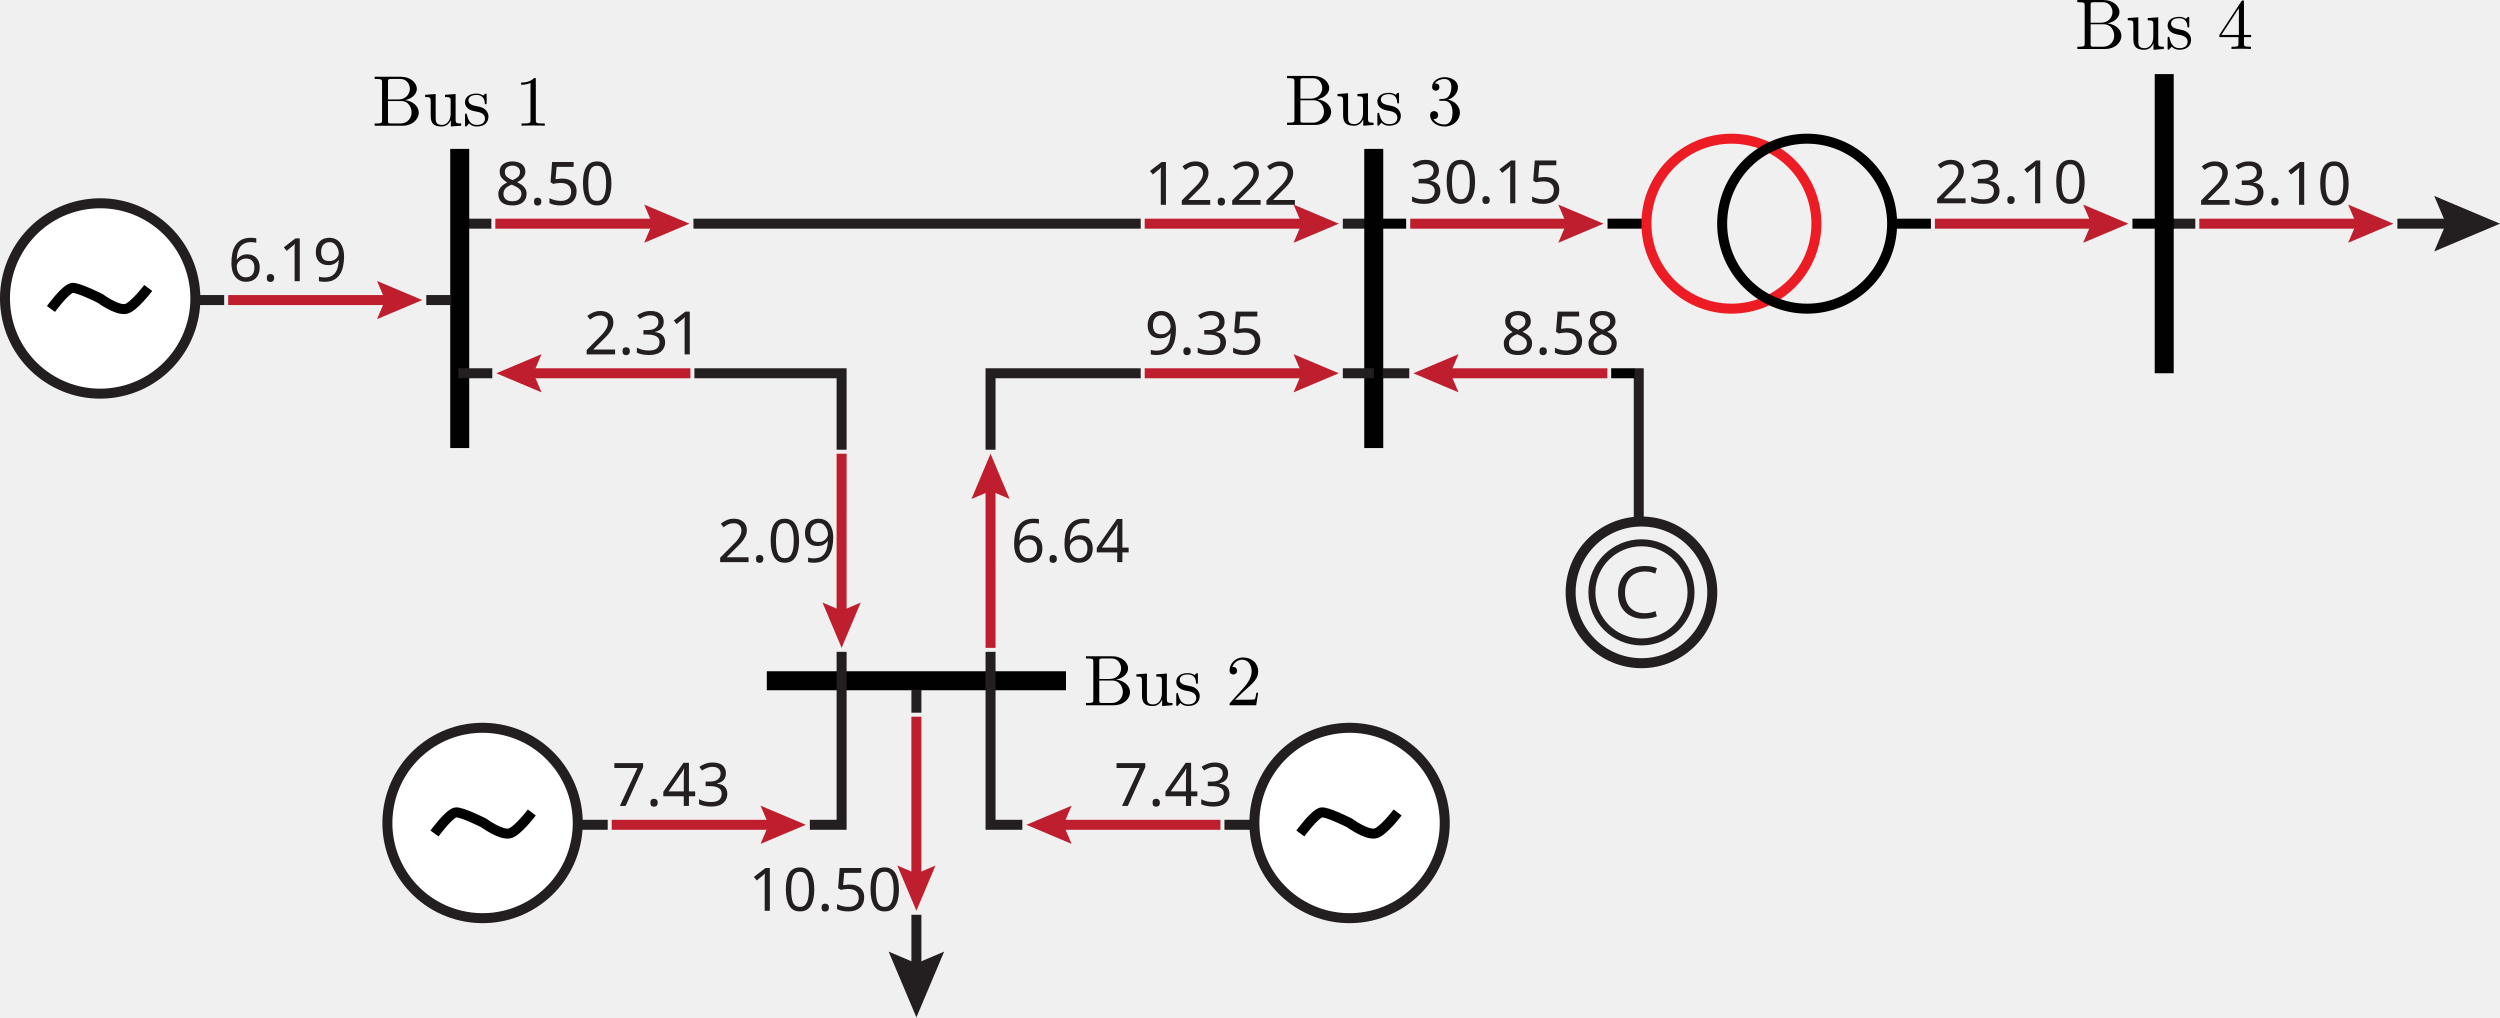
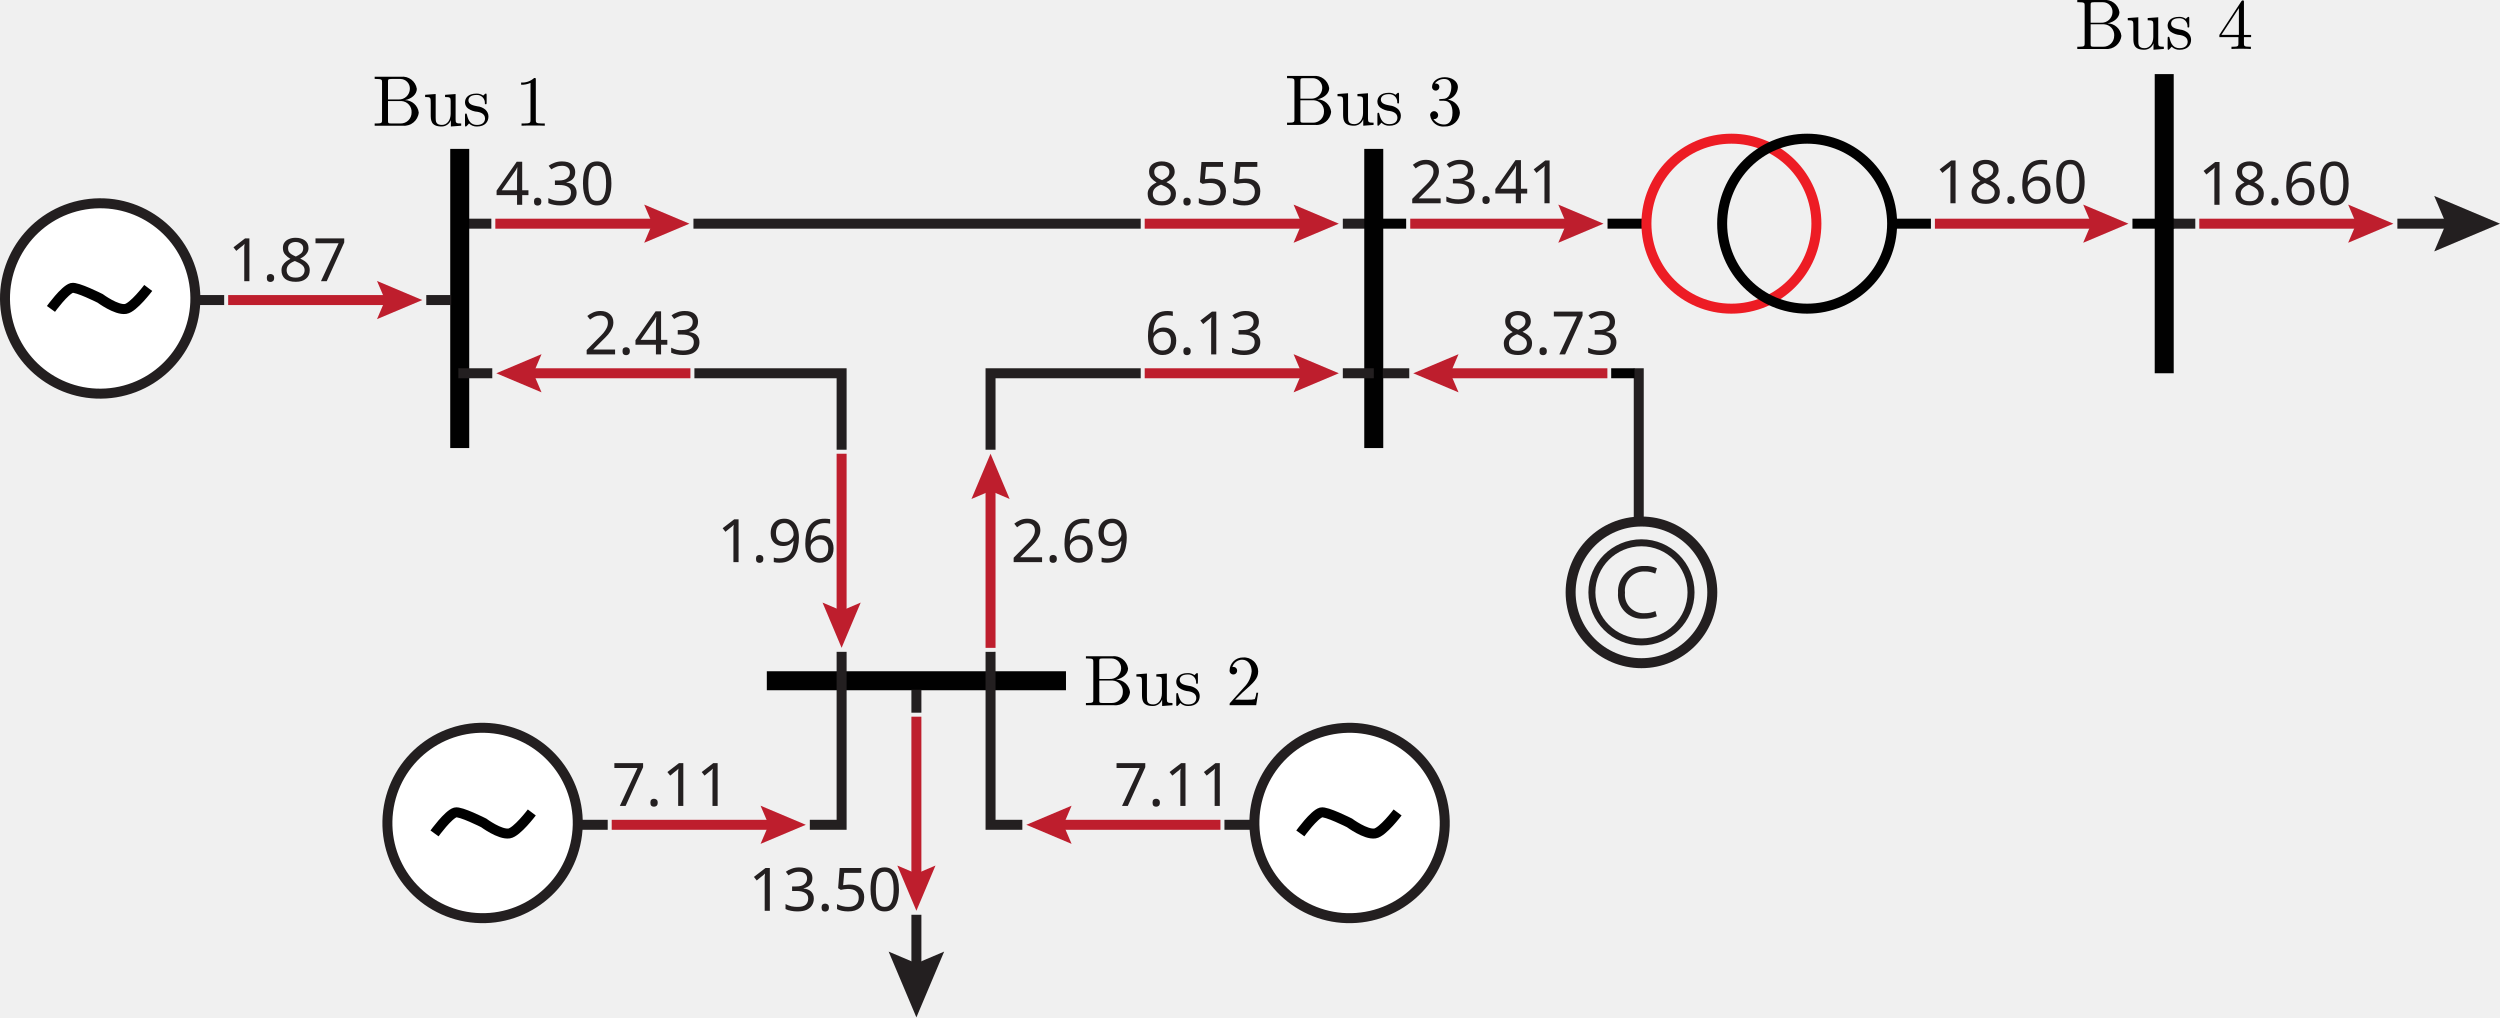
<svg xmlns="http://www.w3.org/2000/svg" id="Layer_1" data-name="Layer 1" viewBox="0 0 250.148 101.799">
  <defs>
-     <style>
-       .cls-1, .cls-2, .cls-3, .cls-4, .cls-5, .cls-6, .cls-7, .cls-8 {
-         stroke-miterlimit: 10;
-       }
- 
-       .cls-1, .cls-2, .cls-5, .cls-6, .cls-7, .cls-8 {
-         fill: none;
-       }
- 
-       .cls-1, .cls-3, .cls-7 {
-         stroke: #231f20;
-       }
- 
-       .cls-2 {
-         stroke: #000;
-       }
- 
-       .cls-3 {
-         fill: #fff;
-       }
- 
-       .cls-4 {
-         stroke: #be1e2d;
-       }
- 
-       .cls-4, .cls-9 {
-         fill: #be1e2d;
-       }
- 
-       .cls-5, .cls-8 {
-         stroke: #010101;
-       }
- 
-       .cls-6 {
-         stroke: #ed1c24;
-       }
- 
-       .cls-7 {
-         stroke-width: .7px;
-       }
- 
-       .cls-10 {
-         font-family: CMR10, 'CM R 10';
-         font-size: 6px;
-       }
- 
-       .cls-10, .cls-11 {
-         fill: #231f20;
-       }
- 
-       .cls-8 {
-         stroke-width: 1.9px;
-       }
-     </style>
+     <style>.cls-1,.cls-10,.cls-11,.cls-3,.cls-4,.cls-5{fill:none;}.cls-1,.cls-3{stroke:#010101;}.cls-1,.cls-10,.cls-11,.cls-2,.cls-3,.cls-4,.cls-5,.cls-8{stroke-miterlimit:10;}.cls-2{fill:#fff;}.cls-2,.cls-4,.cls-5{stroke:#231f20;}.cls-3{stroke-width:1.9px;}.cls-5{stroke-width:0.7px;}.cls-6,.cls-7{fill:#231f20;}.cls-7{font-size:6px;font-family:CMR10, "CM R 10";}.cls-8,.cls-9{fill:#be1e2d;}.cls-8{stroke:#be1e2d;}.cls-10{stroke:#000;}.cls-11{stroke:#ed1c24;}</style>
  </defs>
-   <line class="cls-5" x1="160.849" y1="22.381" x2="164.559" y2="22.381" />
-   <line class="cls-3" x1="134.362" y1="22.381" x2="137.461" y2="22.381" />
-   <line class="cls-3" x1="69.386" y1="22.381" x2="114.139" y2="22.381" />
-   <line class="cls-3" x1="46.517" y1="22.381" x2="49.163" y2="22.381" />
-   <line class="cls-8" x1="46" y1="14.898" x2="46" y2="44.832" />
-   <line class="cls-1" x1="49.257" y1="37.349" x2="45.863" y2="37.348" />
-   <polyline class="cls-1" points="84.211 44.999 84.211 37.349 69.482 37.349" />
-   <line class="cls-8" x1="76.727" y1="68.115" x2="106.661" y2="68.115" />
-   <line class="cls-8" x1="137.457" y1="14.898" x2="137.457" y2="44.832" />
-   <line class="cls-5" x1="138.365" y1="22.381" x2="140.699" y2="22.381" />
-   <line class="cls-5" x1="213.371" y1="22.381" x2="217.565" y2="22.381" />
-   <g>
-     <path d="m41.9,11.266c0,.674-.645,1.313-1.599,1.313h-2.812v-.222h.172c.553,0,.567-.079.567-.337v-3.781c0-.258-.014-.337-.567-.337h-.172v-.222h2.625c.933,0,1.593.588,1.593,1.212,0,.531-.495.99-1.191,1.126.796.086,1.384.624,1.384,1.248Zm-2.037-1.313c.796,0,1.148-.603,1.148-1.062,0-.38-.251-.99-.947-.99h-.89c-.337,0-.351.05-.351.287v1.765h1.04Zm1.32,1.306c0-.481-.301-1.148-1.011-1.148h-1.349v1.959c0,.237.014.287.351.287h.897c.739,0,1.112-.589,1.112-1.098Z" />
-     <path d="m44.188,12.658c-1.09,0-1.09-.653-1.09-1.212v-1.076c0-.638,0-.66-.56-.66v-.222l1.055-.08v2.382c0,.373.028.71.631.71.524,0,.868-.488.868-1.112v-1.278c0-.352-.058-.401-.56-.401v-.222l1.055-.08v2.547c0,.352.057.401.559.401v.222l-1.033.079v-.645c-.208.445-.524.645-.925.645Z" />
-     <path d="m46.835,10.857c-.194-.157-.309-.359-.309-.61,0-.401.273-.882,1.148-.882.108,0,.402,0,.675.201.028-.022.1-.087.122-.115.093-.086.108-.086.144-.086.079,0,.079.051.079.172v.725c0,.136,0,.172-.093.172-.014,0-.079,0-.086-.065-.014-.223-.05-.868-.839-.868-.617,0-.803.294-.803.546,0,.415.481.509.882.588.301.058.581.115.818.345.086.086.301.301.301.681,0,.517-.33.997-1.155.997-.151,0-.474-.007-.789-.308-.129.136-.129.15-.143.165-.136.137-.143.144-.179.144-.079,0-.079-.05-.079-.172v-.947c0-.129,0-.179.093-.179.072,0,.079.029.1.122.136.61.395,1.019.997,1.019.56,0,.811-.287.811-.652,0-.517-.588-.631-.746-.66-.516-.101-.717-.144-.947-.331Z" />
-     <path d="m53.613,12.012c0,.266.022.344.667.344h.23v.222c-.251-.021-.875-.021-1.162-.021s-.911,0-1.162.021v-.222h.229c.645,0,.667-.086.667-.344v-3.716c-.373.186-.796.186-.94.186v-.222c.23,0,.861,0,1.306-.459.165,0,.165.014.165.186v4.025Z" />
-   </g>
-   <line class="cls-1" x1="134.362" y1="37.348" x2="137.461" y2="37.348" />
-   <polyline class="cls-1" points="99.113 44.999 99.113 37.349 114.139 37.348" />
-   <line class="cls-1" x1="163.972" y1="36.848" x2="163.972" y2="51.85" />
-   <path class="cls-1" d="m171.33,59.271c0-3.915-3.174-7.087-7.087-7.087s-7.087,3.172-7.087,7.087,3.172,7.087,7.087,7.087,7.087-3.174,7.087-7.087Z" />
-   <path class="cls-7" d="m169.203,59.271c0-2.74-2.221-4.96-4.96-4.96s-4.96,2.22-4.96,4.96,2.221,4.96,4.96,4.96,4.96-2.222,4.96-4.96Z" />
-   <path class="cls-11" d="m165.781,61.667c-.243.121-.73.243-1.352.243-1.443,0-2.529-.912-2.529-2.59,0-1.603,1.087-2.689,2.674-2.689.638,0,1.041.137,1.215.228l-.16.539c-.25-.121-.607-.213-1.033-.213-1.2,0-1.997.767-1.997,2.112,0,1.253.721,2.058,1.967,2.058.403,0,.813-.083,1.079-.213l.137.524Z" />
-   <g>
-     <path d="m113.068,69.252c0,.674-.645,1.313-1.6,1.313h-2.812v-.223h.172c.553,0,.567-.079.567-.337v-3.781c0-.258-.014-.338-.567-.338h-.172v-.222h2.625c.933,0,1.593.589,1.593,1.212,0,.531-.495.99-1.191,1.127.796.086,1.384.624,1.384,1.249Zm-2.037-1.314c.796,0,1.148-.603,1.148-1.062,0-.38-.251-.99-.947-.99h-.889c-.337,0-.351.051-.351.287v1.765h1.04Zm1.32,1.306c0-.48-.301-1.148-1.011-1.148h-1.349v1.958c0,.237.014.287.351.287h.897c.739,0,1.112-.588,1.112-1.097Z" />
-     <path d="m115.356,70.644c-1.09,0-1.09-.653-1.09-1.212v-1.076c0-.639,0-.66-.56-.66v-.223l1.055-.079v2.381c0,.373.028.711.631.711.524,0,.868-.488.868-1.112v-1.277c0-.352-.058-.401-.56-.401v-.223l1.055-.079v2.547c0,.352.057.401.559.401v.223l-1.033.079v-.646c-.208.444-.524.646-.926.646Z" />
-     <path d="m118.003,68.843c-.194-.157-.309-.359-.309-.61,0-.402.273-.882,1.148-.882.108,0,.402,0,.675.2.028-.021.1-.086.122-.115.093-.086.107-.086.143-.086.079,0,.079.05.079.172v.724c0,.136,0,.172-.093.172-.014,0-.079,0-.086-.065-.014-.222-.05-.868-.84-.868-.617,0-.803.294-.803.545,0,.416.481.509.883.588.301.057.581.115.818.344.086.087.301.302.301.682,0,.516-.33.997-1.155.997-.151,0-.474-.007-.789-.309-.129.136-.129.151-.143.165-.136.136-.143.143-.179.143-.079,0-.079-.05-.079-.172v-.947c0-.129,0-.179.094-.179.072,0,.079.029.1.122.136.61.395,1.019.997,1.019.56,0,.811-.287.811-.653,0-.517-.588-.632-.746-.66-.516-.1-.717-.143-.947-.33Z" />
-     <path d="m124.875,70.012c.158,0,.631,0,.681-.058.072-.108.122-.423.158-.638h.179l-.201,1.249h-2.662c0-.172,0-.187.079-.266l1.377-1.535c.394-.445.753-1.012.753-1.585,0-.588-.308-1.169-.961-1.169-.416,0-.804.265-.968.731.021-.007.036-.007.093-.007.251,0,.38.187.38.373,0,.294-.251.38-.373.38-.021,0-.38,0-.38-.402,0-.638.531-1.299,1.342-1.299.875,0,1.521.575,1.521,1.392,0,.717-.43,1.105-1.549,2.095l-.76.739h1.291Z" />
-   </g>
-   <g>
-     <path d="m133.193,11.187c0,.675-.645,1.313-1.6,1.313h-2.812v-.223h.172c.553,0,.567-.079.567-.337v-3.781c0-.257-.014-.337-.567-.337h-.172v-.222h2.625c.933,0,1.593.588,1.593,1.212,0,.531-.495.99-1.191,1.126.796.086,1.384.624,1.384,1.248Zm-2.037-1.313c.796,0,1.148-.603,1.148-1.062,0-.38-.251-.99-.947-.99h-.889c-.337,0-.351.05-.351.287v1.765h1.04Zm1.32,1.306c0-.481-.301-1.148-1.011-1.148h-1.349v1.958c0,.237.014.287.351.287h.897c.739,0,1.112-.588,1.112-1.098Z" />
-     <path d="m135.481,12.579c-1.09,0-1.09-.653-1.09-1.212v-1.076c0-.639,0-.66-.56-.66v-.222l1.055-.079v2.381c0,.373.028.711.631.711.524,0,.868-.488.868-1.112v-1.277c0-.352-.058-.402-.56-.402v-.222l1.055-.079v2.547c0,.352.057.401.559.401v.223l-1.033.079v-.645c-.208.444-.524.645-.926.645Z" />
-     <path d="m138.128,10.778c-.194-.157-.309-.359-.309-.609,0-.402.273-.883,1.148-.883.108,0,.402,0,.675.201.028-.021.1-.086.122-.115.093-.086.108-.086.143-.086.079,0,.079.051.079.173v.724c0,.136,0,.172-.093.172-.014,0-.079,0-.086-.065-.014-.223-.05-.868-.84-.868-.617,0-.803.294-.803.546,0,.416.481.509.882.588.301.058.581.115.818.345.086.086.301.301.301.682,0,.516-.33.997-1.155.997-.151,0-.473-.007-.789-.309-.129.136-.129.151-.143.165-.136.136-.143.144-.179.144-.079,0-.079-.051-.079-.172v-.947c0-.129,0-.179.094-.179.072,0,.079.029.1.122.136.61.395,1.02.997,1.02.56,0,.811-.288.811-.653,0-.517-.589-.631-.746-.66-.516-.1-.717-.143-.947-.331Z" />
-     <path d="m146.076,11.274c0,.732-.653,1.384-1.528,1.384-.782,0-1.449-.474-1.449-1.126,0-.316.23-.416.402-.416.208,0,.402.144.402.402,0,.273-.223.43-.474.394.251.423.789.545,1.098.545.316,0,.811-.208.811-1.183,0-.703-.265-1.191-.854-1.191h-.315c-.122,0-.172,0-.172-.079,0-.072.05-.079.108-.086.05,0,.223-.014.28-.021.179-.007.423-.029.638-.373.187-.316.201-.732.201-.818,0-.646-.394-.803-.689-.803-.258,0-.732.093-.954.444.108,0,.445,0,.445.359,0,.208-.143.366-.366.366-.208,0-.366-.136-.366-.373,0-.546.545-.976,1.27-.976.689,0,1.32.402,1.32.99,0,.567-.416,1.069-1.004,1.263.746.15,1.198.71,1.198,1.299Z" />
-   </g>
-   <text class="cls-10" transform="translate(49.563 20.494)">
-     <tspan x="0" y="0">8.50</tspan>
-   </text>
-   <g>
-     <line class="cls-4" x1="49.563" y1="22.382" x2="65.793" y2="22.382" />
-     <polygon class="cls-9" points="64.457 24.292 65.27 22.382 64.457 20.471 68.986 22.381 64.457 24.292" />
-   </g>
-   <g>
-     <line class="cls-4" x1="114.538" y1="22.382" x2="130.768" y2="22.382" />
-     <polygon class="cls-9" points="129.432 24.292 130.245 22.382 129.432 20.471 133.961 22.382 129.432 24.292" />
-   </g>
-   <text class="cls-10" transform="translate(114.538 20.494)">
-     <tspan x="0" y="0">12.22</tspan>
-   </text>
-   <text class="cls-10" transform="translate(58.42 35.461)">
-     <tspan x="0" y="0">2.31</tspan>
-   </text>
-   <g>
-     <line class="cls-4" x1="69.082" y1="37.349" x2="52.85" y2="37.349" />
-     <polygon class="cls-9" points="54.186 39.258 53.373 37.349 54.186 35.438 49.657 37.349 54.186 39.258" />
-   </g>
-   <g>
-     <line class="cls-4" x1="84.211" y1="45.399" x2="84.21" y2="61.628" />
-     <polygon class="cls-9" points="82.301 60.292 84.21 61.106 86.122 60.292 84.21 64.822 82.301 60.292" />
-   </g>
-   <text class="cls-10" transform="translate(71.776 56.244)">
-     <tspan x="0" y="0">2.09</tspan>
-   </text>
-   <g>
-     <line class="cls-4" x1="99.113" y1="64.822" x2="99.112" y2="48.592" />
-     <polygon class="cls-9" points="97.203 49.928 99.112 49.115 101.023 49.928 99.112 45.399 97.203 49.928" />
-   </g>
-   <text class="cls-10" transform="translate(101.144 56.244)">
-     <tspan x="0" y="0">6.64</tspan>
-   </text>
-   <g>
-     <line class="cls-4" x1="114.538" y1="37.349" x2="130.768" y2="37.349" />
-     <polygon class="cls-9" points="129.432 39.258 130.246 37.349 129.432 35.438 133.961 37.349 129.432 39.258" />
-   </g>
-   <text class="cls-10" transform="translate(114.538 35.461)">
-     <tspan x="0" y="0">9.35</tspan>
-   </text>
-   <text class="cls-10" transform="translate(141.025 20.336)">
-     <tspan x="0" y="0">30.15</tspan>
-   </text>
-   <g>
-     <line class="cls-4" x1="141.108" y1="22.382" x2="157.255" y2="22.382" />
-     <polygon class="cls-9" points="155.919 24.292 156.732 22.382 155.919 20.471 160.448 22.381 155.919 24.292" />
-   </g>
-   <text class="cls-10" transform="translate(193.547 20.336)">
-     <tspan x="0" y="0">23.10</tspan>
-   </text>
-   <g>
-     <line class="cls-4" x1="193.605" y1="22.382" x2="209.776" y2="22.382" />
-     <polygon class="cls-9" points="208.44 24.292 209.254 22.382 208.44 20.471 212.97 22.381 208.44 24.292" />
-   </g>
-   <line class="cls-5" x1="189.693" y1="22.381" x2="193.205" y2="22.381" />
-   <circle class="cls-3" cx="10.024" cy="29.865" r="9.524" transform="translate(-4.668 1.998) rotate(-9.245)" />
-   <path class="cls-2" d="m14.833,28.813s-1.502,1.987-2.266,2.103c-.93.142-2.546-1.058-2.546-1.058,0,0-2.345-1.184-2.837-1.045-.712.202-2.084,2.103-2.084,2.103" />
-   <line class="cls-3" x1="42.653" y1="30.023" x2="45.146" y2="30.023" />
-   <line class="cls-3" x1="19.784" y1="30.023" x2="22.43" y2="30.023" />
-   <text class="cls-10" transform="translate(22.83 28.136)">
-     <tspan x="0" y="0">6.19</tspan>
-   </text>
-   <g>
-     <line class="cls-4" x1="22.83" y1="30.024" x2="39.06" y2="30.024" />
-     <polygon class="cls-9" points="37.724 31.933 38.537 30.024 37.724 28.113 42.253 30.023 37.724 31.933" />
-   </g>
-   <g>
-     <circle class="cls-3" cx="48.287" cy="82.346" r="9.524" transform="translate(-39.353 120.186) rotate(-82.966)" />
-     <path class="cls-2" d="m53.212,81.295s-1.502,1.987-2.266,2.103c-.93.142-2.546-1.058-2.546-1.058,0,0-2.345-1.184-2.837-1.045-.712.201-2.084,2.103-2.084,2.103" />
-     <polyline class="cls-1" points="81.03 82.528 84.211 82.528 84.211 67.561 84.211 65.222" />
-     <line class="cls-3" x1="58.162" y1="82.528" x2="60.807" y2="82.528" />
-     <text class="cls-10" transform="translate(61.208 80.641)">
-       <tspan x="0" y="0">7.43</tspan>
-     </text>
-     <g>
-       <line class="cls-4" x1="61.207" y1="82.529" x2="77.437" y2="82.529" />
-       <polygon class="cls-9" points="76.101 84.438 76.915 82.529 76.101 80.618 80.63 82.528 76.101 84.438" />
-     </g>
-   </g>
-   <text class="cls-10" transform="translate(111.455 80.641)">
-     <tspan x="0" y="0">7.43</tspan>
-   </text>
-   <line class="cls-3" x1="217.367" y1="22.381" x2="219.66" y2="22.381" />
-   <text class="cls-10" transform="translate(219.959 20.494)">
-     <tspan x="0" y="0">23.10</tspan>
-   </text>
-   <g>
-     <line class="cls-4" x1="220.059" y1="22.382" x2="236.289" y2="22.382" />
-     <polygon class="cls-9" points="234.953 24.291 235.766 22.382 234.953 20.471 239.482 22.381 234.953 24.291" />
-   </g>
-   <line class="cls-3" x1="138.365" y1="37.349" x2="141.01" y2="37.349" />
-   <text class="cls-10" transform="translate(150.171 35.462)">
-     <tspan x="0" y="0">8.58</tspan>
-   </text>
-   <g>
-     <line class="cls-4" x1="160.833" y1="37.35" x2="144.604" y2="37.35" />
-     <polygon class="cls-9" points="145.94 39.259 145.126 37.35 145.94 35.439 141.41 37.349 145.94 39.259" />
-   </g>
-   <line class="cls-5" x1="161.214" y1="37.348" x2="163.548" y2="37.348" />
-   <g>
-     <line class="cls-1" x1="245.67" y1="22.381" x2="239.88" y2="22.381" />
-     <polygon class="cls-11" points="243.564 19.604 244.744 22.381 243.564 25.158 250.148 22.381 243.564 19.604" />
-   </g>
-   <line class="cls-8" x1="216.55" y1="7.414" x2="216.55" y2="37.348" />
-   <g>
-     <circle class="cls-6" cx="173.244" cy="22.381" r="8.504" />
-     <circle class="cls-5" cx="180.821" cy="22.381" r="8.504" />
-   </g>
-   <g>
-     <path d="m212.264,3.587c0,.674-.645,1.313-1.599,1.313h-2.812v-.223h.172c.553,0,.567-.079.567-.337V.56c0-.258-.014-.337-.567-.337h-.172v-.222h2.625c.933,0,1.593.588,1.593,1.212,0,.531-.495.99-1.19,1.127.796.086,1.384.624,1.384,1.249Zm-2.038-1.314c.797,0,1.148-.603,1.148-1.062,0-.38-.251-.99-.947-.99h-.889c-.337,0-.351.051-.351.287v1.765h1.04Zm1.32,1.306c0-.48-.302-1.148-1.012-1.148h-1.349v1.958c0,.237.014.287.351.287h.896c.739,0,1.112-.588,1.112-1.097Z" />
-     <path d="m214.552,4.979c-1.09,0-1.09-.653-1.09-1.212v-1.076c0-.639,0-.66-.56-.66v-.223l1.055-.079v2.382c0,.373.028.711.631.711.524,0,.868-.488.868-1.112v-1.277c0-.352-.058-.401-.56-.401v-.223l1.055-.079v2.547c0,.352.058.401.56.401v.223l-1.033.079v-.646c-.208.444-.524.646-.926.646Z" />
-     <path d="m217.199,3.178c-.194-.158-.309-.359-.309-.61,0-.402.273-.882,1.147-.882.108,0,.402,0,.675.2.028-.021.1-.086.122-.115.093-.086.108-.086.143-.086.079,0,.079.05.079.172v.724c0,.136,0,.172-.093.172-.015,0-.079,0-.086-.065-.014-.222-.05-.868-.84-.868-.617,0-.803.294-.803.545,0,.416.48.509.882.588.301.057.581.115.818.344.086.086.301.302.301.682,0,.516-.33.997-1.154.997-.151,0-.474-.007-.79-.309-.129.136-.129.151-.143.165-.136.136-.143.144-.179.144-.079,0-.079-.05-.079-.172v-.947c0-.129,0-.179.093-.179.072,0,.079.029.1.122.136.61.395,1.019.998,1.019.56,0,.811-.288.811-.653,0-.517-.588-.631-.747-.66-.516-.1-.717-.143-.946-.33Z" />
-     <path d="m222.069,3.716v-.222l2.203-3.364c.057-.087.079-.087.143-.087.115,0,.115.043.115.187v3.264h.717v.222h-.717v.624c0,.258.015.337.546.337h.15v.223c-.295-.022-.674-.022-.976-.022s-.674,0-.968.022v-.223h.15c.531,0,.545-.079.545-.337v-.624h-1.908Zm1.952-2.898l-1.751,2.676h1.751V.818Z" />
-   </g>
-   <line class="cls-3" x1="91.694" y1="69.019" x2="91.694" y2="71.312" />
-   <g>
-     <line class="cls-4" x1="91.693" y1="71.711" x2="91.693" y2="87.941" />
-     <polygon class="cls-9" points="89.784 86.605 91.693 87.418 93.604 86.605 91.694 91.134 89.784 86.605" />
-   </g>
-   <g>
-     <line class="cls-1" x1="91.694" y1="97.322" x2="91.694" y2="91.531" />
-     <polygon class="cls-11" points="94.471 95.216 91.694 96.395 88.916 95.216 91.694 101.799 94.471 95.216" />
-   </g>
-   <circle class="cls-3" cx="135.037" cy="82.346" r="9.524" transform="translate(-9.068 17.157) rotate(-7.034)" />
-   <path class="cls-2" d="m139.846,81.295s-1.502,1.987-2.266,2.103c-.93.142-2.546-1.058-2.546-1.058,0,0-2.345-1.184-2.837-1.045-.712.201-2.084,2.103-2.084,2.103" />
-   <polyline class="cls-1" points="102.294 82.528 99.114 82.528 99.114 67.561 99.113 65.222" />
-   <line class="cls-3" x1="125.163" y1="82.528" x2="122.517" y2="82.528" />
-   <g>
-     <line class="cls-4" x1="122.117" y1="82.529" x2="105.887" y2="82.529" />
-     <polygon class="cls-9" points="107.223 84.438 106.41 82.529 107.223 80.618 102.694 82.528 107.223 84.438" />
-   </g>
-   <text class="cls-10" transform="translate(74.905 91.134)">
-     <tspan x="0" y="0">10.50</tspan>
-   </text>
+   <line class="cls-1" x1="160.849" y1="22.381" x2="164.559" y2="22.381" />
+   <line class="cls-2" x1="134.362" y1="22.381" x2="137.461" y2="22.381" />
+   <line class="cls-2" x1="69.386" y1="22.381" x2="114.139" y2="22.381" />
+   <path class="cls-2" d="M78.785,23.55" transform="translate(-0.657 -1.169)" />
+   <path class="cls-2" d="M67.228,23.55" transform="translate(-0.657 -1.169)" />
+   <line class="cls-2" x1="46.517" y1="22.381" x2="49.163" y2="22.381" />
+   <line class="cls-3" x1="46" y1="14.898" x2="46" y2="44.832" />
+   <line class="cls-4" x1="49.257" y1="37.349" x2="45.863" y2="37.348" />
+   <polyline class="cls-4" points="84.211 44.999 84.211 37.349 69.482 37.349" />
+   <line class="cls-3" x1="76.727" y1="68.115" x2="106.661" y2="68.115" />
+   <line class="cls-3" x1="137.457" y1="14.898" x2="137.457" y2="44.832" />
+   <line class="cls-1" x1="138.365" y1="22.381" x2="140.699" y2="22.381" />
+   <line class="cls-1" x1="213.371" y1="22.381" x2="217.565" y2="22.381" />
+   <path d="M42.557,12.435a1.467,1.467,0,0,1-1.6,1.313H38.146v-.223h.172c.552,0,.566-.078.566-.337V9.407c0-.258-.014-.337-.566-.337h-.172V8.848h2.625a1.44,1.44,0,0,1,1.593,1.212c0,.531-.495.99-1.191,1.127A1.408,1.408,0,0,1,42.557,12.435ZM40.52,11.122a1.082,1.082,0,0,0,1.148-1.062.953.953,0,0,0-.947-.99h-.89c-.337,0-.351.05-.351.287v1.765Zm1.32,1.306a1.075,1.075,0,0,0-1.011-1.148H39.48v1.959c0,.237.014.286.351.286h.9A1.084,1.084,0,0,0,41.84,12.428Z" transform="translate(-0.657 -1.169)" />
+   <path d="M44.845,13.826c-1.09,0-1.09-.652-1.09-1.212V11.538c0-.638,0-.66-.56-.66v-.222l1.055-.079v2.382c0,.372.028.71.631.71.524,0,.868-.488.868-1.112V11.28c0-.352-.057-.4-.559-.4v-.222l1.054-.079v2.547c0,.352.058.4.56.4v.223l-1.033.078v-.645A.978.978,0,0,1,44.845,13.826Z" transform="translate(-0.657 -1.169)" />
+   <path d="M47.492,12.026a.765.765,0,0,1-.309-.61c0-.4.273-.882,1.148-.882a1.106,1.106,0,0,1,.675.2,1.106,1.106,0,0,0,.122-.115c.093-.086.107-.086.143-.086.079,0,.079.05.079.172v.725c0,.136,0,.172-.093.172a.076.076,0,0,1-.086-.065.793.793,0,0,0-.84-.868c-.617,0-.8.294-.8.546,0,.415.48.509.882.588a1.456,1.456,0,0,1,.818.344.925.925,0,0,1,.3.681c0,.517-.33,1-1.155,1a1.073,1.073,0,0,1-.789-.308,1.67,1.67,0,0,0-.143.165c-.137.136-.144.143-.18.143-.079,0-.079-.05-.079-.171v-.947c0-.13,0-.18.094-.18.072,0,.079.029.1.122.136.61.395,1.019,1,1.019.56,0,.811-.287.811-.653,0-.516-.588-.631-.746-.66A1.871,1.871,0,0,1,47.492,12.026Z" transform="translate(-0.657 -1.169)" />
+   <path d="M54.27,13.181c0,.266.022.344.668.344h.229v.223c-.251-.021-.875-.021-1.162-.021s-.911,0-1.162.021v-.223h.23c.645,0,.667-.085.667-.344V9.465a2.156,2.156,0,0,1-.94.186V9.429a1.774,1.774,0,0,0,1.306-.459c.164,0,.164.014.164.186Z" transform="translate(-0.657 -1.169)" />
+   <line class="cls-4" x1="134.362" y1="37.348" x2="137.461" y2="37.348" />
+   <polyline class="cls-4" points="99.113 44.999 99.113 37.349 114.139 37.348" />
+   <line class="cls-4" x1="163.972" y1="36.848" x2="163.972" y2="51.85" />
+   <path class="cls-4" d="M171.987,60.44a7.087,7.087,0,1,0-7.087,7.087A7.088,7.088,0,0,0,171.987,60.44Z" transform="translate(-0.657 -1.169)" />
+   <path class="cls-5" d="M169.86,60.44a4.96,4.96,0,1,0-4.96,4.96A4.959,4.959,0,0,0,169.86,60.44Z" transform="translate(-0.657 -1.169)" />
+   <path class="cls-6" d="M166.438,62.835a3.3,3.3,0,0,1-1.353.243,2.393,2.393,0,0,1-2.529-2.59A2.548,2.548,0,0,1,165.23,57.8a2.742,2.742,0,0,1,1.215.228l-.16.539a2.41,2.41,0,0,0-1.033-.213,1.9,1.9,0,0,0-2,2.112,1.861,1.861,0,0,0,1.967,2.058,2.649,2.649,0,0,0,1.079-.212Z" transform="translate(-0.657 -1.169)" />
+   <path d="M113.725,70.421a1.466,1.466,0,0,1-1.6,1.312h-2.812V71.51h.172c.552,0,.566-.078.566-.336V67.393c0-.258-.014-.338-.566-.338h-.172v-.222h2.625a1.441,1.441,0,0,1,1.593,1.212c0,.531-.495.99-1.191,1.127A1.408,1.408,0,0,1,113.725,70.421Zm-2.037-1.314a1.082,1.082,0,0,0,1.148-1.062.954.954,0,0,0-.947-.99H111c-.337,0-.351.051-.351.287v1.765Zm1.32,1.306A1.075,1.075,0,0,0,112,69.265h-1.349v1.959c0,.237.014.286.351.286h.9A1.083,1.083,0,0,0,113.008,70.413Z" transform="translate(-0.657 -1.169)" />
+   <path d="M116.013,71.812c-1.09,0-1.09-.652-1.09-1.212V69.524c0-.639,0-.66-.56-.66v-.223l1.055-.079v2.382c0,.373.028.711.631.711.524,0,.868-.488.868-1.113V69.265c0-.351-.057-.4-.559-.4v-.223l1.054-.079v2.547c0,.352.058.4.56.4v.223l-1.033.079v-.645A.98.98,0,0,1,116.013,71.812Z" transform="translate(-0.657 -1.169)" />
+   <path d="M118.66,70.011a.762.762,0,0,1-.309-.609c0-.4.273-.883,1.148-.883a1.106,1.106,0,0,1,.675.2.945.945,0,0,0,.122-.115c.093-.086.107-.086.143-.086.079,0,.079.05.079.173v.724c0,.136,0,.172-.093.172-.015,0-.079,0-.086-.064a.792.792,0,0,0-.84-.868c-.617,0-.8.294-.8.545,0,.416.48.509.882.588a1.463,1.463,0,0,1,.818.344.93.93,0,0,1,.3.682c0,.516-.329,1-1.155,1a1.073,1.073,0,0,1-.789-.308,1.521,1.521,0,0,0-.143.165c-.137.136-.144.143-.18.143-.079,0-.079-.05-.079-.172v-.947c0-.129,0-.179.094-.179.072,0,.079.028.1.122.136.609.395,1.019,1,1.019.56,0,.811-.288.811-.654,0-.516-.588-.631-.746-.66A1.871,1.871,0,0,1,118.66,70.011Z" transform="translate(-0.657 -1.169)" />
+   <path d="M125.532,71.181a2.309,2.309,0,0,0,.681-.058,2.357,2.357,0,0,0,.158-.638h.179l-.2,1.248h-2.662c0-.172,0-.187.079-.265l1.378-1.535a2.574,2.574,0,0,0,.753-1.586c0-.588-.309-1.169-.962-1.169a1.034,1.034,0,0,0-.968.731.277.277,0,0,1,.093-.007.363.363,0,0,1,.38.373.377.377,0,1,1-.753-.021,1.326,1.326,0,0,1,1.342-1.3,1.409,1.409,0,0,1,1.52,1.392c0,.717-.43,1.105-1.549,2.095l-.76.739Z" transform="translate(-0.657 -1.169)" />
+   <path d="M133.85,12.356a1.466,1.466,0,0,1-1.6,1.313h-2.812v-.223h.172c.553,0,.567-.079.567-.337V9.328c0-.257-.014-.337-.567-.337h-.172V8.769h2.626a1.44,1.44,0,0,1,1.592,1.212c0,.531-.5.99-1.19,1.126A1.409,1.409,0,0,1,133.85,12.356Zm-2.037-1.313a1.083,1.083,0,0,0,1.148-1.062.954.954,0,0,0-.948-.99h-.889c-.337,0-.352.05-.352.287v1.765Zm1.32,1.305a1.075,1.075,0,0,0-1.012-1.147h-1.349v1.958c0,.237.015.287.352.287h.9A1.084,1.084,0,0,0,133.133,12.348Z" transform="translate(-0.657 -1.169)" />
+   <path d="M136.138,13.748c-1.091,0-1.091-.653-1.091-1.212V11.459c0-.638,0-.66-.559-.66v-.222l1.054-.079v2.381c0,.374.029.711.631.711.524,0,.869-.488.869-1.112V11.2c0-.352-.058-.4-.56-.4v-.222l1.055-.079v2.547c0,.351.057.4.559.4v.223l-1.033.079V13.1A.979.979,0,0,1,136.138,13.748Z" transform="translate(-0.657 -1.169)" />
+   <path d="M138.785,11.946a.762.762,0,0,1-.309-.609c0-.4.273-.883,1.148-.883a1.1,1.1,0,0,1,.674.2.824.824,0,0,0,.122-.114c.094-.087.108-.087.144-.087.079,0,.079.051.079.173v.724c0,.137,0,.173-.094.173a.077.077,0,0,1-.086-.065.791.791,0,0,0-.839-.868c-.617,0-.8.294-.8.545,0,.417.481.509.883.588a1.467,1.467,0,0,1,.818.345.923.923,0,0,1,.3.682c0,.516-.33,1-1.155,1a1.069,1.069,0,0,1-.789-.309,1.9,1.9,0,0,0-.144.165c-.136.137-.143.144-.179.144-.079,0-.079-.051-.079-.173v-.947c0-.129,0-.179.093-.179.072,0,.079.029.1.122.136.61.394,1.019,1,1.019.56,0,.811-.287.811-.653,0-.517-.589-.631-.747-.66A1.866,1.866,0,0,1,138.785,11.946Z" transform="translate(-0.657 -1.169)" />
+   <path d="M146.733,12.442a1.463,1.463,0,0,1-1.529,1.384,1.309,1.309,0,0,1-1.449-1.126.4.4,0,1,1,.8-.014.393.393,0,0,1-.474.394,1.3,1.3,0,0,0,1.1.545c.316,0,.811-.208.811-1.183,0-.7-.266-1.191-.854-1.191h-.316c-.122,0-.172,0-.172-.079s.05-.079.108-.086.222-.014.28-.021a.694.694,0,0,0,.638-.374,1.784,1.784,0,0,0,.2-.818c0-.645-.395-.8-.689-.8a1.16,1.16,0,0,0-.954.444c.107,0,.445,0,.445.358a.366.366,0,1,1-.732-.007c0-.545.545-.975,1.27-.975.689,0,1.32.4,1.32.99a1.382,1.382,0,0,1-1,1.262A1.384,1.384,0,0,1,146.733,12.442Z" transform="translate(-0.657 -1.169)" />
+   <text class="cls-7" transform="translate(49.563 20.494)">4.30</text>
+   <line class="cls-8" x1="49.563" y1="22.382" x2="65.793" y2="22.382" />
+   <polygon class="cls-9" points="64.457 24.292 65.27 22.382 64.457 20.471 68.986 22.381 64.457 24.292" />
+   <line class="cls-8" x1="114.538" y1="22.382" x2="130.768" y2="22.382" />
+   <polygon class="cls-9" points="129.432 24.292 130.245 22.382 129.432 20.471 133.961 22.382 129.432 24.292" />
+   <text class="cls-7" transform="translate(114.538 20.494)">8.55</text>
+   <text class="cls-7" transform="translate(58.42 35.461)">2.43</text>
+   <line class="cls-8" x1="69.082" y1="37.349" x2="52.85" y2="37.349" />
+   <polygon class="cls-9" points="54.186 39.258 53.373 37.349 54.186 35.438 49.657 37.349 54.186 39.258" />
+   <line class="cls-8" x1="84.211" y1="45.399" x2="84.21" y2="61.628" />
+   <polygon class="cls-9" points="82.301 60.292 84.21 61.106 86.122 60.292 84.21 64.822 82.301 60.292" />
+   <text class="cls-7" transform="translate(71.776 56.244)">1.96</text>
+   <line class="cls-8" x1="99.113" y1="64.822" x2="99.112" y2="48.592" />
+   <polygon class="cls-9" points="97.203 49.928 99.112 49.115 101.023 49.928 99.112 45.399 97.203 49.928" />
+   <text class="cls-7" transform="translate(101.144 56.244)">2.69</text>
+   <line class="cls-8" x1="114.538" y1="37.349" x2="130.768" y2="37.349" />
+   <polygon class="cls-9" points="129.432 39.258 130.246 37.349 129.432 35.438 133.961 37.349 129.432 39.258" />
+   <text class="cls-7" transform="translate(114.538 35.461)">6.13</text>
+   <text class="cls-7" transform="translate(141.025 20.336)">23.41</text>
+   <line class="cls-8" x1="141.108" y1="22.382" x2="157.255" y2="22.382" />
+   <polygon class="cls-9" points="155.919 24.292 156.732 22.382 155.919 20.471 160.448 22.381 155.919 24.292" />
+   <text class="cls-7" transform="translate(193.547 20.336)">18.60</text>
+   <line class="cls-8" x1="193.605" y1="22.382" x2="209.776" y2="22.382" />
+   <polygon class="cls-9" points="208.44 24.292 209.254 22.382 208.44 20.471 212.97 22.381 208.44 24.292" />
+   <line class="cls-1" x1="189.693" y1="22.381" x2="193.205" y2="22.381" />
+   <circle class="cls-2" cx="10.681" cy="31.033" r="9.524" transform="translate(-5.504 0.951) rotate(-9.245)" />
+   <path class="cls-10" d="M15.49,29.982s-1.5,1.987-2.266,2.1c-.931.142-2.546-1.058-2.546-1.058s-2.346-1.184-2.837-1.045c-.713.2-2.085,2.1-2.085,2.1" transform="translate(-0.657 -1.169)" />
+   <line class="cls-2" x1="42.653" y1="30.023" x2="45.146" y2="30.023" />
+   <line class="cls-2" x1="19.784" y1="30.023" x2="22.43" y2="30.023" />
+   <text class="cls-7" transform="translate(22.83 28.136)">1.87</text>
+   <line class="cls-8" x1="22.83" y1="30.024" x2="39.06" y2="30.024" />
+   <polygon class="cls-9" points="37.724 31.933 38.537 30.024 37.724 28.113 42.253 30.023 37.724 31.933" />
+   <circle class="cls-2" cx="48.944" cy="83.515" r="9.524" transform="translate(-40.593 120.695) rotate(-82.966)" />
+   <path class="cls-10" d="M53.869,82.463s-1.5,1.987-2.266,2.1c-.93.143-2.546-1.057-2.546-1.057s-2.345-1.185-2.837-1.046c-.712.2-2.084,2.1-2.084,2.1" transform="translate(-0.657 -1.169)" />
+   <polyline class="cls-4" points="81.03 82.528 84.211 82.528 84.211 67.561 84.211 65.222" />
+   <line class="cls-2" x1="58.162" y1="82.528" x2="60.807" y2="82.528" />
+   <text class="cls-7" transform="translate(61.208 80.641)">7.11</text>
+   <line class="cls-8" x1="61.207" y1="82.529" x2="77.437" y2="82.529" />
+   <polygon class="cls-9" points="76.101 84.438 76.915 82.529 76.101 80.618 80.63 82.528 76.101 84.438" />
+   <text class="cls-7" transform="translate(111.455 80.641)">7.11</text>
+   <line class="cls-2" x1="217.367" y1="22.381" x2="219.66" y2="22.381" />
+   <text class="cls-7" transform="translate(219.959 20.494)">18.60</text>
+   <line class="cls-8" x1="220.059" y1="22.382" x2="236.289" y2="22.382" />
+   <polygon class="cls-9" points="234.953 24.291 235.766 22.382 234.953 20.471 239.482 22.381 234.953 24.291" />
+   <line class="cls-2" x1="138.365" y1="37.349" x2="141.01" y2="37.349" />
+   <text class="cls-7" transform="translate(150.171 35.462)">8.73</text>
+   <line class="cls-8" x1="160.833" y1="37.35" x2="144.604" y2="37.35" />
+   <polygon class="cls-9" points="145.94 39.259 145.126 37.35 145.94 35.439 141.41 37.349 145.94 39.259" />
+   <line class="cls-1" x1="161.214" y1="37.348" x2="163.548" y2="37.348" />
+   <line class="cls-4" x1="245.67" y1="22.381" x2="239.88" y2="22.381" />
+   <polygon class="cls-6" points="243.564 19.604 244.744 22.381 243.564 25.158 250.148 22.381 243.564 19.604" />
+   <line class="cls-3" x1="216.55" y1="7.414" x2="216.55" y2="37.348" />
+   <circle class="cls-11" cx="173.244" cy="22.381" r="8.504" />
+   <circle class="cls-1" cx="180.821" cy="22.381" r="8.504" />
+   <path d="M212.921,4.756a1.467,1.467,0,0,1-1.6,1.313h-2.813V5.846h.173c.552,0,.566-.079.566-.337V1.728c0-.258-.014-.337-.566-.337h-.173V1.169h2.626a1.439,1.439,0,0,1,1.592,1.212c0,.531-.5.99-1.19,1.126A1.41,1.41,0,0,1,212.921,4.756Zm-2.037-1.314a1.082,1.082,0,0,0,1.148-1.061.953.953,0,0,0-.947-.99h-.89c-.337,0-.351.05-.351.287V3.442Zm1.32,1.306A1.074,1.074,0,0,0,211.193,3.6h-1.349V5.559c0,.237.014.287.351.287h.9A1.084,1.084,0,0,0,212.2,4.748Z" transform="translate(-0.657 -1.169)" />
+   <path d="M215.209,6.147c-1.09,0-1.09-.652-1.09-1.212V3.859c0-.639,0-.66-.56-.66V2.976l1.055-.078V5.279c0,.373.028.711.631.711.523,0,.868-.488.868-1.112V3.6c0-.352-.058-.4-.56-.4V2.976l1.055-.078V5.444c0,.352.058.4.56.4v.223l-1.033.078V5.5A.98.98,0,0,1,215.209,6.147Z" transform="translate(-0.657 -1.169)" />
+   <path d="M217.856,4.347a.765.765,0,0,1-.309-.61c0-.4.273-.882,1.148-.882a1.112,1.112,0,0,1,.675.2.877.877,0,0,0,.121-.115c.094-.085.108-.085.144-.085.079,0,.079.05.079.172v.724c0,.137,0,.172-.093.172-.015,0-.08,0-.087-.064a.791.791,0,0,0-.839-.868c-.617,0-.8.294-.8.545,0,.416.48.509.882.589a1.458,1.458,0,0,1,.818.343.93.93,0,0,1,.3.682c0,.516-.33,1-1.155,1a1.072,1.072,0,0,1-.789-.308,1.9,1.9,0,0,0-.144.165c-.136.136-.143.143-.179.143-.079,0-.079-.05-.079-.172V5.028c0-.129,0-.179.094-.179.072,0,.079.029.1.122.136.61.395,1.019,1,1.019.56,0,.811-.288.811-.653,0-.517-.588-.632-.747-.661A1.868,1.868,0,0,1,217.856,4.347Z" transform="translate(-0.657 -1.169)" />
+   <path d="M222.726,4.885V4.662l2.2-3.364c.057-.087.079-.087.143-.087.115,0,.115.043.115.188V4.662h.717v.223h-.717v.624c0,.258.015.337.545.337h.151v.223c-.3-.022-.674-.022-.976-.022s-.674,0-.968.022V5.846h.15c.531,0,.545-.079.545-.337V4.885Zm1.952-2.9-1.751,2.676h1.751Z" transform="translate(-0.657 -1.169)" />
+   <line class="cls-2" x1="91.694" y1="69.019" x2="91.694" y2="71.312" />
+   <line class="cls-8" x1="91.693" y1="71.711" x2="91.693" y2="87.941" />
+   <polygon class="cls-9" points="89.784 86.605 91.693 87.418 93.604 86.605 91.694 91.134 89.784 86.605" />
+   <line class="cls-4" x1="91.694" y1="97.322" x2="91.694" y2="91.531" />
+   <polygon class="cls-6" points="94.471 95.216 91.694 96.395 88.916 95.216 91.694 101.799 94.471 95.216" />
+   <circle class="cls-2" cx="135.694" cy="83.515" r="9.524" transform="translate(-9.863 16.078) rotate(-7.034)" />
+   <path class="cls-10" d="M140.5,82.463s-1.5,1.987-2.267,2.1c-.93.143-2.546-1.057-2.546-1.057s-2.345-1.185-2.836-1.046c-.713.2-2.085,2.1-2.085,2.1" transform="translate(-0.657 -1.169)" />
+   <polyline class="cls-4" points="102.294 82.528 99.114 82.528 99.114 67.561 99.113 65.222" />
+   <line class="cls-2" x1="125.163" y1="82.528" x2="122.517" y2="82.528" />
+   <line class="cls-8" x1="122.117" y1="82.529" x2="105.887" y2="82.529" />
+   <polygon class="cls-9" points="107.223 84.438 106.41 82.529 107.223 80.618 102.694 82.528 107.223 84.438" />
+   <text class="cls-7" transform="translate(74.905 91.134)">13.50</text>
</svg>
